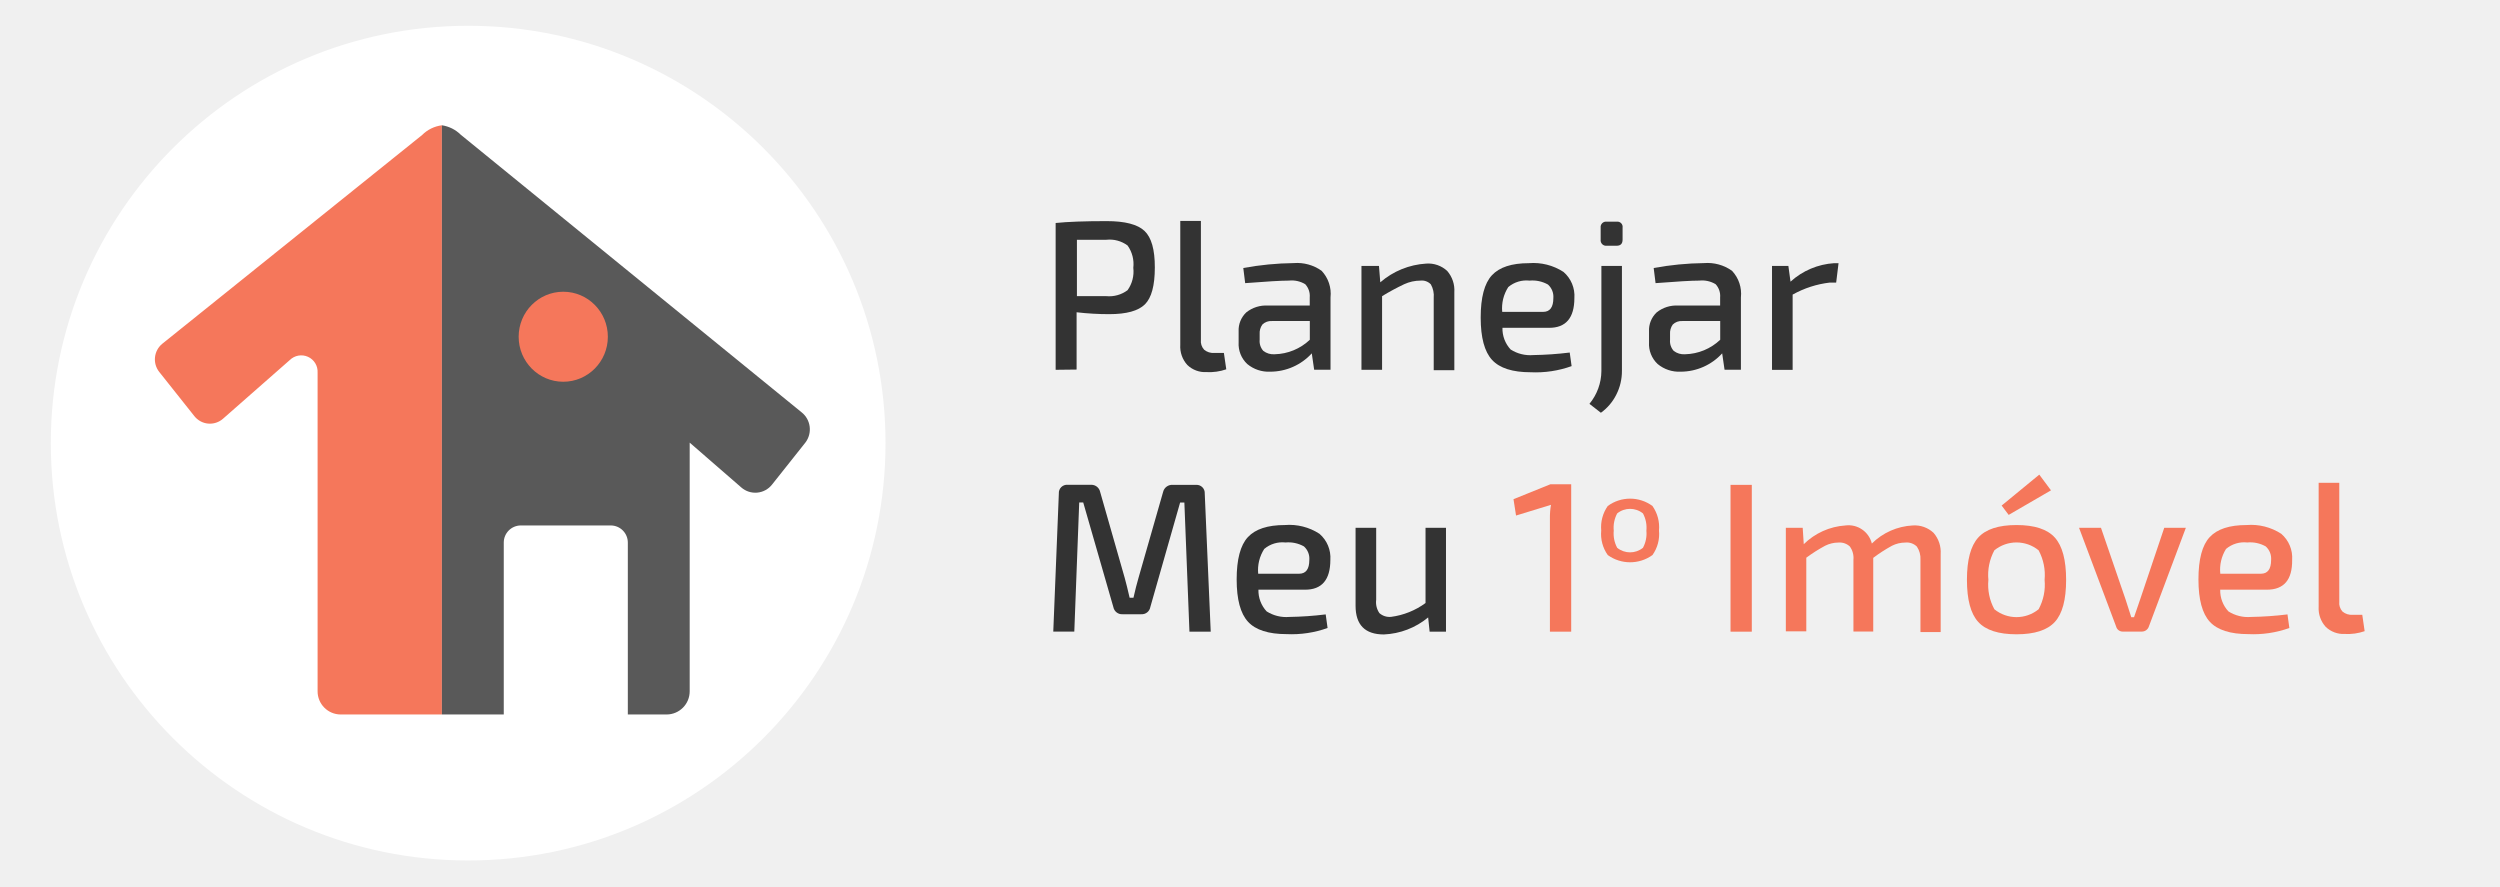
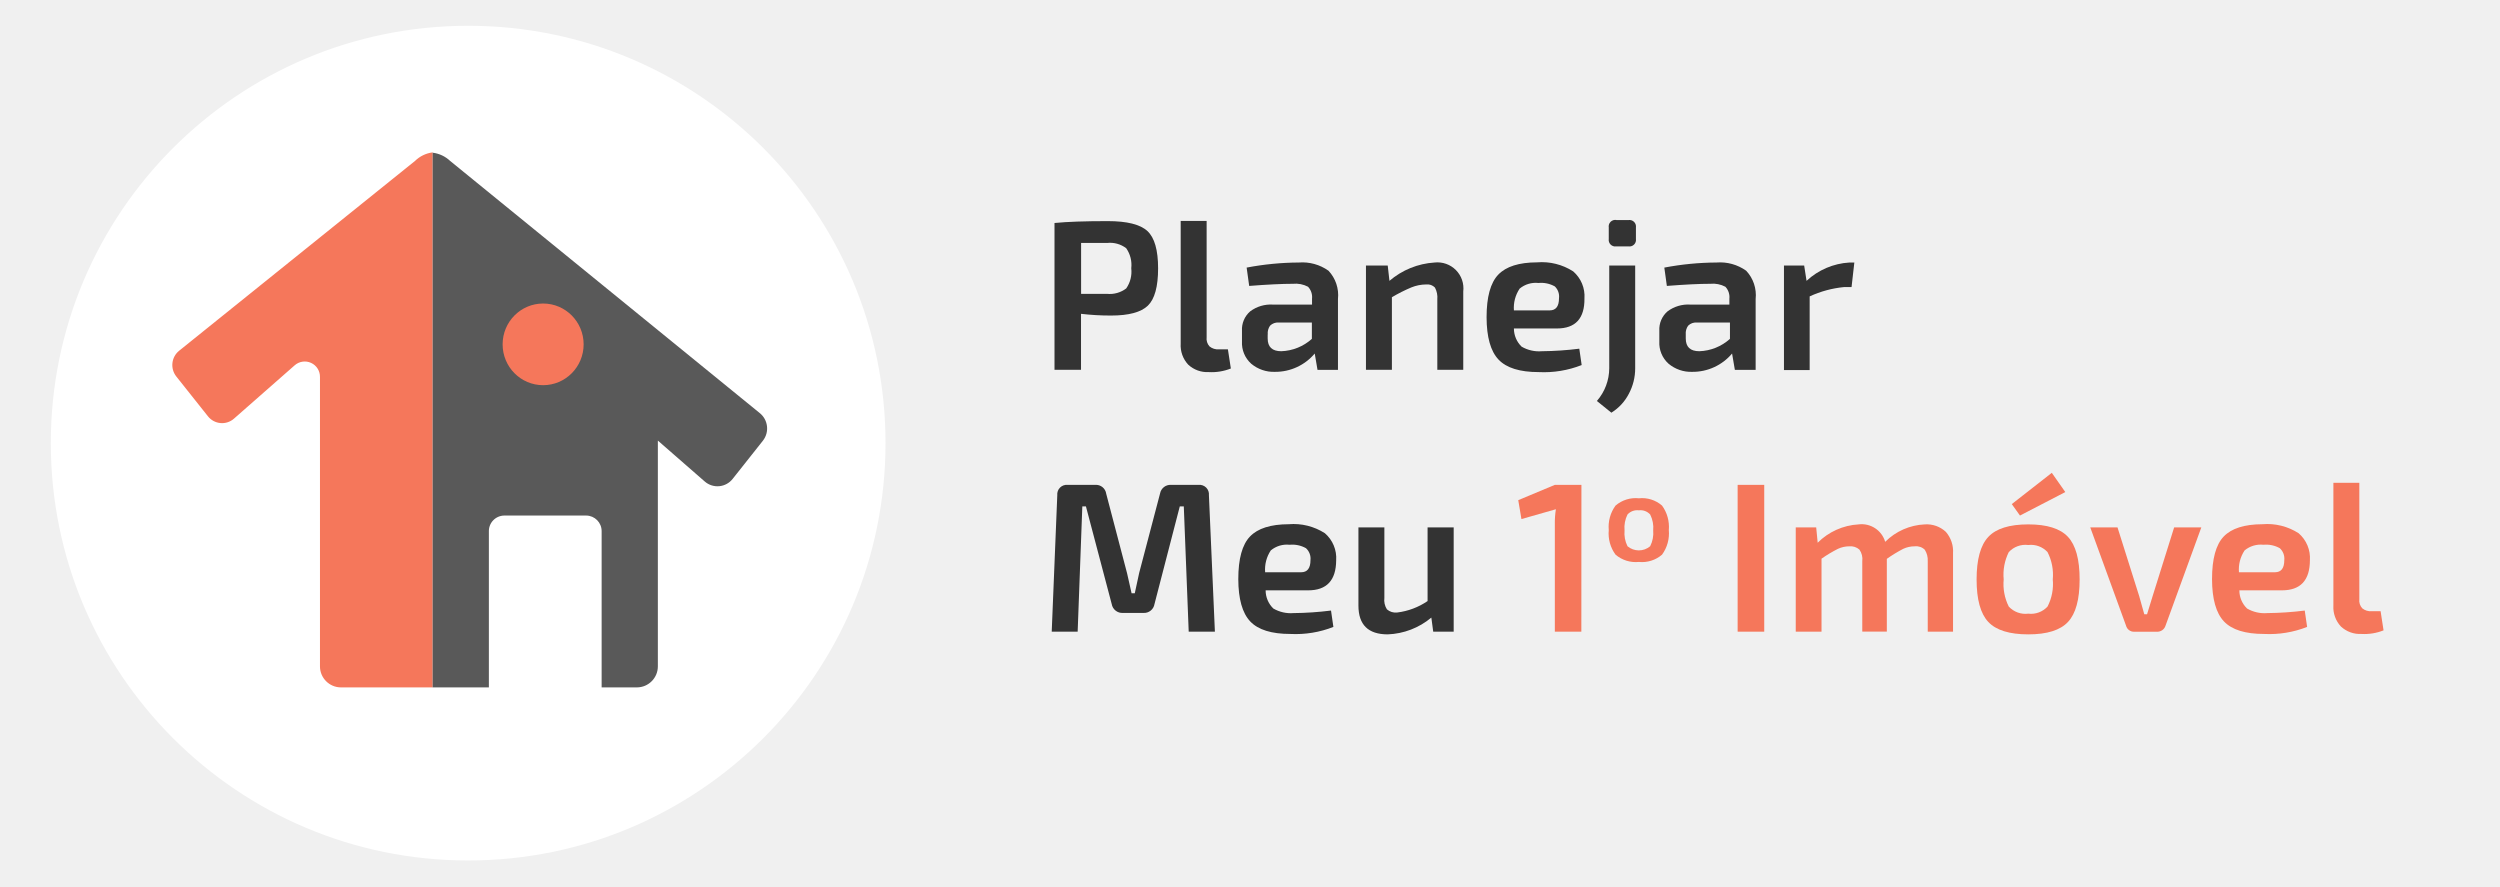
<svg xmlns="http://www.w3.org/2000/svg" viewBox="0 0 305.5 108.31">
  <defs>
    <style>.a{fill:#fff;}.b{fill:#f5775b;}.c{fill:#595959;}.d{fill:#333;}</style>
  </defs>
  <circle class="a" cx="57.21" cy="54.15" r="51" />
-   <path class="b" d="M54,87.31H41.62a2.83,2.83,0,0,1-2.81-2.84V45.54A2,2,0,0,0,35.41,44l-8.16,7.17a2.42,2.42,0,0,1-3.5-.32l-4.29-5.4A2.47,2.47,0,0,1,19.84,42l31.74-25.5A4.15,4.15,0,0,1,54,15.31v72Z" />
-   <path class="c" d="M97.95,50.38,56.3,16.46A4.13,4.13,0,0,0,54,15.31v72h7.56v-21a2.09,2.09,0,0,1,2.08-2.1h11a2.09,2.09,0,0,1,2.08,2.1v21h4.75a2.83,2.83,0,0,0,2.81-2.84V54.09l6.31,5.48a2.6,2.6,0,0,0,3.75-.35l4.08-5.14A2.66,2.66,0,0,0,97.95,50.38Z" />
-   <ellipse class="b" cx="68.83" cy="41.15" rx="5.45" ry="5.5" />
-   <path class="d" d="M129,45.19V27.25q2.21-.23,6.24-.23,3.35,0,4.62,1.2t1.26,4.47q0,3.3-1.21,4.5t-4.35,1.2a34.06,34.06,0,0,1-4-.23v7Zm2.6-9h3.59a3.75,3.75,0,0,0,2.6-.73,3.91,3.91,0,0,0,.7-2.73,3.91,3.91,0,0,0-.7-2.73,3.68,3.68,0,0,0-2.6-.7q-2.6,0-3.59,0Z" />
-   <path class="d" d="M146.75,27V41.52a1.54,1.54,0,0,0,.39,1.21,1.73,1.73,0,0,0,1.25.4h1.17l.29,2a6.34,6.34,0,0,1-2.42.34,3.13,3.13,0,0,1-2.34-.87,3.35,3.35,0,0,1-.86-2.46V27Z" />
-   <path class="d" d="M152.16,34.6l-.23-1.85a36.29,36.29,0,0,1,6.16-.6,5.16,5.16,0,0,1,3.41.94,4.1,4.1,0,0,1,1.09,3.25v8.84h-2l-.29-2a6.88,6.88,0,0,1-5.07,2.24,4.09,4.09,0,0,1-2.82-.94,3.36,3.36,0,0,1-1.05-2.65V40.51a3,3,0,0,1,.94-2.34,3.86,3.86,0,0,1,2.65-.83h5.1v-1a2.11,2.11,0,0,0-.55-1.61,3.18,3.18,0,0,0-2-.44Q156.11,34.29,152.16,34.6Zm1.77,6.24v.68a1.78,1.78,0,0,0,.44,1.35,2,2,0,0,0,1.4.42,6.45,6.45,0,0,0,4.29-1.77V39.23h-4.63a1.52,1.52,0,0,0-1.17.43A1.8,1.8,0,0,0,153.93,40.84Z" />
-   <path class="d" d="M168.51,32.5l.16,2a9.44,9.44,0,0,1,5.62-2.29,3.41,3.41,0,0,1,2.56.9,3.61,3.61,0,0,1,.87,2.61v9.52h-2.52V36.4a2.82,2.82,0,0,0-.35-1.65,1.51,1.51,0,0,0-1.26-.46,4.81,4.81,0,0,0-2,.44,29.24,29.24,0,0,0-2.7,1.46v9h-2.52V32.5Z" />
-   <path class="d" d="M189.29,40.06h-5.69a3.75,3.75,0,0,0,1,2.65,4.46,4.46,0,0,0,2.77.68,41.39,41.39,0,0,0,4.45-.31l.23,1.66a13,13,0,0,1-5,.75q-3.33,0-4.72-1.51t-1.39-5.17q0-3.69,1.37-5.17t4.51-1.48a6.76,6.76,0,0,1,4.24,1.07,3.86,3.86,0,0,1,1.33,3.2Q192.38,40.07,189.29,40.06Zm-5.72-1.95h5q1.25,0,1.25-1.69a2,2,0,0,0-.66-1.65,3.88,3.88,0,0,0-2.25-.48,3.44,3.44,0,0,0-2.6.79A4.78,4.78,0,0,0,183.57,38.11Z" />
-   <path class="d" d="M198.2,32.5V45.32a6.33,6.33,0,0,1-.69,2.91,6.07,6.07,0,0,1-1.88,2.21l-1.4-1.09a6.37,6.37,0,0,0,1.46-4V32.5Zm-1.85-5.41h1.2a.64.64,0,0,1,.73.73v1.46q0,.75-.73.75h-1.2a.67.67,0,0,1-.75-.75V27.82A.66.66,0,0,1,196.36,27.09Z" />
-   <path class="d" d="M202.31,34.6l-.23-1.85a36.29,36.29,0,0,1,6.16-.6,5.16,5.16,0,0,1,3.41.94,4.1,4.1,0,0,1,1.09,3.25v8.84h-2l-.29-2a6.88,6.88,0,0,1-5.07,2.24,4.09,4.09,0,0,1-2.82-.94,3.36,3.36,0,0,1-1.05-2.65V40.51a3,3,0,0,1,.94-2.34,3.86,3.86,0,0,1,2.65-.83h5.1v-1a2.11,2.11,0,0,0-.55-1.61,3.18,3.18,0,0,0-2-.44Q206.26,34.29,202.31,34.6Zm1.77,6.24v.68a1.78,1.78,0,0,0,.44,1.35,2,2,0,0,0,1.4.42,6.45,6.45,0,0,0,4.29-1.77V39.23h-4.63a1.52,1.52,0,0,0-1.17.43A1.8,1.8,0,0,0,204.08,40.84Z" />
-   <path class="d" d="M224.67,32.16l-.29,2.37h-.78A12.23,12.23,0,0,0,219.06,36v9.2h-2.52V32.5h2l.26,1.92a8.75,8.75,0,0,1,5.33-2.26Z" />
-   <path class="d" d="M143.32,59.25h2.83a1,1,0,0,1,1.07,1.07l.73,16.87h-2.6l-.62-15.78h-.52l-3.64,12.77a1.06,1.06,0,0,1-1.12.88h-2.26a1.08,1.08,0,0,1-1.14-.88L132.37,61.4h-.49l-.6,15.78h-2.57l.68-16.87a1,1,0,0,1,1.07-1.07h2.89a1.1,1.1,0,0,1,1.09.88l3,10.5q.26.94.6,2.42h.47q.31-1.38.62-2.44l3-10.48A1.13,1.13,0,0,1,143.32,59.25Z" />
-   <path class="d" d="M159.47,72.06h-5.69a3.75,3.75,0,0,0,1,2.65,4.46,4.46,0,0,0,2.77.68,41.39,41.39,0,0,0,4.45-.31l.23,1.66a13,13,0,0,1-5,.75q-3.33,0-4.72-1.51t-1.39-5.17q0-3.69,1.37-5.17T157,64.16a6.76,6.76,0,0,1,4.24,1.07,3.86,3.86,0,0,1,1.33,3.2Q162.56,72.07,159.47,72.06Zm-5.72-1.95h5q1.25,0,1.25-1.69a2,2,0,0,0-.66-1.65,3.88,3.88,0,0,0-2.25-.48,3.44,3.44,0,0,0-2.6.79A4.78,4.78,0,0,0,153.75,70.11Z" />
-   <path class="d" d="M176.7,64.5V77.19h-2l-.18-1.74a9.09,9.09,0,0,1-5.41,2.08q-3.46,0-3.46-3.51V64.5h2.52v8.79a2.35,2.35,0,0,0,.39,1.63,1.87,1.87,0,0,0,1.43.46,9.12,9.12,0,0,0,4.21-1.69V64.5Z" />
-   <path class="b" d="M192,77.19h-2.6V63.3a8.64,8.64,0,0,1,.13-1.61L185.26,63l-.31-2,4.5-1.82H192Z" />
-   <path class="b" d="M196.47,61.83a4.61,4.61,0,0,1,5.46,0,4.5,4.5,0,0,1,.8,3,4.43,4.43,0,0,1-.8,3,4.67,4.67,0,0,1-5.46,0,4.43,4.43,0,0,1-.8-3A4.49,4.49,0,0,1,196.47,61.83Zm4.3.91a2.5,2.5,0,0,0-3.15,0,3.71,3.71,0,0,0-.42,2.11,3.68,3.68,0,0,0,.42,2.09,2.5,2.5,0,0,0,3.15,0,3.67,3.67,0,0,0,.42-2.09A3.7,3.7,0,0,0,200.77,62.74Z" />
-   <path class="b" d="M214.07,77.19h-2.6V59.25h2.6Z" />
-   <path class="b" d="M220.29,64.5l.13,2a8,8,0,0,1,5.1-2.29,2.94,2.94,0,0,1,3.22,2.21,7.65,7.65,0,0,1,5-2.21,3.38,3.38,0,0,1,2.54.9,3.6,3.6,0,0,1,.87,2.61v9.52h-2.47V68.4a2.6,2.6,0,0,0-.44-1.61,1.75,1.75,0,0,0-1.4-.49,3.62,3.62,0,0,0-1.64.39,18.57,18.57,0,0,0-2.29,1.48v9h-2.42V68.4a2.39,2.39,0,0,0-.44-1.62,1.83,1.83,0,0,0-1.4-.48,3.64,3.64,0,0,0-1.62.39,19,19,0,0,0-2.3,1.46v9h-2.5V64.5Z" />
-   <path class="b" d="M241.74,65.69q1.38-1.53,4.68-1.53t4.68,1.53q1.38,1.53,1.38,5.17T251.1,76q-1.38,1.51-4.68,1.51T241.74,76q-1.38-1.51-1.38-5.15T241.74,65.69Zm7.38,1.56a4.28,4.28,0,0,0-5.41,0,6.36,6.36,0,0,0-.73,3.61,6.29,6.29,0,0,0,.73,3.59,4.28,4.28,0,0,0,5.41,0,6.3,6.3,0,0,0,.73-3.59A6.37,6.37,0,0,0,249.12,67.25Zm1.51-7.33-5.17,3-.86-1.14L249.2,58Z" />
-   <path class="b" d="M267.11,64.5l-4.52,12.06a.9.9,0,0,1-.88.62h-2.26a.83.83,0,0,1-.86-.62L254.06,64.5h2.68l3,8.74.7,2.18h.34l.75-2.18,2.94-8.74Z" />
-   <path class="b" d="M277,72.06h-5.69a3.75,3.75,0,0,0,1,2.65,4.46,4.46,0,0,0,2.77.68,41.39,41.39,0,0,0,4.45-.31l.23,1.66a13,13,0,0,1-5,.75q-3.33,0-4.72-1.51t-1.39-5.17q0-3.69,1.37-5.17t4.51-1.48a6.76,6.76,0,0,1,4.24,1.07,3.86,3.86,0,0,1,1.33,3.2Q280.14,72.07,277,72.06Zm-5.72-1.95h5q1.25,0,1.25-1.69a2,2,0,0,0-.66-1.65,3.88,3.88,0,0,0-2.25-.48,3.44,3.44,0,0,0-2.6.79A4.78,4.78,0,0,0,271.32,70.11Z" />
-   <path class="b" d="M285.86,59V73.52a1.54,1.54,0,0,0,.39,1.21,1.73,1.73,0,0,0,1.25.4h1.17l.29,2a6.34,6.34,0,0,1-2.42.34,3.13,3.13,0,0,1-2.34-.87,3.35,3.35,0,0,1-.86-2.46V59Z" />
+   <path class="b" d="M52.87,84H41.66a2.57,2.57,0,0,1-2.56-2.58V46.07A1.86,1.86,0,0,0,36,44.65l-7.41,6.51a2.2,2.2,0,0,1-3.18-.29L21.54,46a2.25,2.25,0,0,1,.35-3.14L50.71,19.67a3.77,3.77,0,0,1,2.16-1.05V84Z" />
+   <path class="c" d="M92.82,50.46,55,19.66a3.75,3.75,0,0,0-2.13-1V84h6.87V64.95A1.9,1.9,0,0,1,61.63,63h10a1.9,1.9,0,0,1,1.89,1.91V84h4.31a2.57,2.57,0,0,0,2.56-2.58V53.84l5.73,5a2.36,2.36,0,0,0,3.41-.32l3.7-4.67A2.42,2.42,0,0,0,92.82,50.46Z" />
+   <ellipse class="b" cx="66.37" cy="42.08" rx="4.95" ry="4.99" />
+   <path class="d" d="M128.86,45.19V27.25q2.31-.23,6.5-.23,3.54,0,4.85,1.21t1.31,4.56q0,3.35-1.25,4.56t-4.5,1.21a30.93,30.93,0,0,1-3.67-.21v6.84Zm3.25-9.28h3.17a3.34,3.34,0,0,0,2.34-.66,3.57,3.57,0,0,0,.62-2.46,3.57,3.57,0,0,0-.62-2.46,3.27,3.27,0,0,0-2.34-.64h-3.17Z" />
+   <path class="d" d="M147.45,27V41.21a1.41,1.41,0,0,0,.35,1.12,1.61,1.61,0,0,0,1.16.36h1.09l.36,2.34a6.32,6.32,0,0,1-2.7.44,3.42,3.42,0,0,1-2.51-.91,3.45,3.45,0,0,1-.92-2.57V27Z" />
+   <path class="d" d="M152.65,34.94l-.31-2.24a34.85,34.85,0,0,1,6.37-.62,5.51,5.51,0,0,1,3.63,1,4.36,4.36,0,0,1,1.16,3.46v8.66H161l-.34-2a6.29,6.29,0,0,1-4.86,2.24,4.27,4.27,0,0,1-2.91-1,3.41,3.41,0,0,1-1.12-2.72v-1.3a2.92,2.92,0,0,1,1-2.37,4.19,4.19,0,0,1,2.78-.83h4.78V36.5a1.84,1.84,0,0,0-.49-1.46,3.24,3.24,0,0,0-1.85-.36Q156,34.68,152.65,34.94Zm2.26,5.93v.49q0,1.56,1.66,1.56a5.9,5.9,0,0,0,3.74-1.51v-2h-4.06a1.36,1.36,0,0,0-1.05.39A1.59,1.59,0,0,0,154.92,40.87Z" />
+   <path class="d" d="M169.58,32.45l.21,1.87a9.38,9.38,0,0,1,5.51-2.24,3.18,3.18,0,0,1,3.51,3.54v9.57h-3.17V36.58a2.55,2.55,0,0,0-.29-1.44,1.27,1.27,0,0,0-1.07-.38,4.9,4.9,0,0,0-1.81.36,19.53,19.53,0,0,0-2.38,1.2v8.87h-3.17V32.45Z" />
+   <path class="d" d="M190.25,40.14H185a3.08,3.08,0,0,0,.94,2.22,4.22,4.22,0,0,0,2.47.56,39.46,39.46,0,0,0,4.58-.31l.29,2a12.6,12.6,0,0,1-5.25.86q-3.46,0-4.91-1.53t-1.46-5.17q0-3.72,1.43-5.21t4.73-1.5a7.08,7.08,0,0,1,4.42,1.1,4,4,0,0,1,1.38,3.31Q193.66,40.14,190.25,40.14ZM185,37.93h4.37q1.14,0,1.14-1.48A1.72,1.72,0,0,0,190,35a3.41,3.41,0,0,0-2-.42,3.07,3.07,0,0,0-2.3.69A4.21,4.21,0,0,0,185,37.93Z" />
+   <path class="d" d="M199.82,32.45V45a6.59,6.59,0,0,1-.78,3.13,5.89,5.89,0,0,1-2.13,2.3L195.14,49A6.13,6.13,0,0,0,196.65,45V32.45Zm-2.31-5.56H199a.8.8,0,0,1,.91.91v1.4a.8.8,0,0,1-.91.91H197.5a.8.8,0,0,1-.91-.91v-1.4A.8.8,0,0,1,197.5,26.88Z" />
+   <path class="d" d="M203.69,34.94l-.31-2.24a34.85,34.85,0,0,1,6.37-.62,5.51,5.51,0,0,1,3.63,1,4.36,4.36,0,0,1,1.16,3.46v8.66H212l-.34-2a6.29,6.29,0,0,1-4.86,2.24,4.27,4.27,0,0,1-2.91-1,3.41,3.41,0,0,1-1.12-2.72v-1.3a2.92,2.92,0,0,1,1-2.37,4.19,4.19,0,0,1,2.78-.83h4.78V36.5a1.84,1.84,0,0,0-.49-1.46,3.24,3.24,0,0,0-1.85-.36Q207,34.68,203.69,34.94ZM206,40.87v.49q0,1.56,1.66,1.56a5.9,5.9,0,0,0,3.74-1.51v-2h-4.06a1.36,1.36,0,0,0-1.05.39A1.59,1.59,0,0,0,206,40.87Z" />
+   <path class="d" d="M226.6,32.08l-.34,3h-.91a13,13,0,0,0-4.21,1.14v9H218V32.45h2.47l.29,1.87A8.42,8.42,0,0,1,226,32.08Z" />
+   <path class="d" d="M143.11,59.25h3.35a1.16,1.16,0,0,1,1.27,1.27l.73,16.67h-3.2l-.6-15.31h-.49l-3.09,11.93a1.29,1.29,0,0,1-1.35,1.09h-2.5a1.31,1.31,0,0,1-1.38-1.09l-3.15-11.93h-.44l-.57,15.31h-3.17l.68-16.67a1.16,1.16,0,0,1,1.27-1.27h3.38a1.26,1.26,0,0,1,1.33,1.09l2.55,9.72q.05.18.55,2.44h.39Q139,71,139.21,70l2.55-9.7A1.29,1.29,0,0,1,143.11,59.25Z" />
+   <path class="d" d="M159.86,72.14h-5.2a3.08,3.08,0,0,0,.94,2.22,4.22,4.22,0,0,0,2.47.56,39.46,39.46,0,0,0,4.58-.31l.29,2a12.6,12.6,0,0,1-5.25.86q-3.46,0-4.91-1.53t-1.46-5.17q0-3.72,1.43-5.21t4.73-1.5a7.08,7.08,0,0,1,4.42,1.1,4,4,0,0,1,1.38,3.31Q163.26,72.14,159.86,72.14Zm-5.25-2.21H159q1.14,0,1.14-1.48a1.72,1.72,0,0,0-.55-1.46,3.41,3.41,0,0,0-2-.42,3.07,3.07,0,0,0-2.3.69A4.21,4.21,0,0,0,154.6,69.93Z" />
+   <path class="d" d="M177.64,64.45V77.19h-2.5l-.23-1.72a8.83,8.83,0,0,1-5.33,2.05Q166,77.52,166,74V64.45h3.17v8.61a2.1,2.1,0,0,0,.31,1.4,1.61,1.61,0,0,0,1.25.39,8.4,8.4,0,0,0,3.72-1.4v-9Z" />
+   <path class="b" d="M193.24,77.19H190V64a10.51,10.51,0,0,1,.13-1.77l-4.21,1.2-.39-2.31L190,59.25h3.25Z" />
+   <path class="b" d="M200.27,60.89a3.73,3.73,0,0,1,2.83.89,4.44,4.44,0,0,1,.83,3,4.41,4.41,0,0,1-.83,3,3.75,3.75,0,0,1-2.83.89,3.8,3.8,0,0,1-2.85-.89,4.37,4.37,0,0,1-.83-3,4.4,4.4,0,0,1,.83-3A3.77,3.77,0,0,1,200.27,60.89Zm0,1.47a1.62,1.62,0,0,0-1.39.51,3.61,3.61,0,0,0-.36,1.95,3.57,3.57,0,0,0,.36,1.93,2.14,2.14,0,0,0,2.77,0,3.52,3.52,0,0,0,.37-1.93,3.56,3.56,0,0,0-.37-1.95A1.6,1.6,0,0,0,200.27,62.36Z" />
+   <path class="b" d="M215.59,77.19h-3.25V59.25h3.25Z" />
+   <path class="b" d="M221.94,64.45l.18,1.87a7.68,7.68,0,0,1,5-2.24,3,3,0,0,1,3.25,2.13,7.29,7.29,0,0,1,4.84-2.13,3.43,3.43,0,0,1,2.57.91,3.62,3.62,0,0,1,.88,2.63v9.57h-3.09V68.58a2.36,2.36,0,0,0-.36-1.4,1.5,1.5,0,0,0-1.22-.42,3.29,3.29,0,0,0-1.42.31,17.38,17.38,0,0,0-2,1.22v8.89h-3V68.58a2,2,0,0,0-.35-1.42,1.63,1.63,0,0,0-1.23-.4,3.31,3.31,0,0,0-1.4.31,16.69,16.69,0,0,0-2,1.2v8.92h-3.15V64.45Z" />
+   <path class="b" d="M247.86,64.08q3.43,0,4.85,1.53t1.42,5.2q0,3.67-1.42,5.19t-4.85,1.52q-3.46,0-4.89-1.52t-1.43-5.19q0-3.67,1.43-5.2T247.86,64.08Zm0,2.52a2.77,2.77,0,0,0-2.39.87,6.2,6.2,0,0,0-.62,3.34,6.13,6.13,0,0,0,.62,3.31,2.77,2.77,0,0,0,2.39.87,2.74,2.74,0,0,0,2.35-.87,6,6,0,0,0,.64-3.31,6.09,6.09,0,0,0-.64-3.34A2.74,2.74,0,0,0,247.86,66.6Zm4.52-6.47L246.84,63l-1-1.4,4.89-3.82Z" />
+   <path class="b" d="M269,64.45l-4.37,12a1.06,1.06,0,0,1-1.07.75h-2.76a1,1,0,0,1-1-.75l-4.37-12h3.33l2.65,8.4q.57,2,.62,2.21h.34l.68-2.21,2.63-8.4Z" />
+   <path class="b" d="M278.85,72.14h-5.2a3.08,3.08,0,0,0,.94,2.22,4.22,4.22,0,0,0,2.47.56,39.46,39.46,0,0,0,4.58-.31l.29,2a12.6,12.6,0,0,1-5.25.86q-3.46,0-4.91-1.53t-1.46-5.17q0-3.72,1.43-5.21t4.73-1.5a7.08,7.08,0,0,1,4.42,1.1,4,4,0,0,1,1.38,3.31Q282.26,72.14,278.85,72.14Zm-5.25-2.21H278q1.14,0,1.14-1.48a1.72,1.72,0,0,0-.55-1.46,3.41,3.41,0,0,0-2-.42,3.07,3.07,0,0,0-2.3.69A4.21,4.21,0,0,0,273.6,69.93Z" />
+   <path class="b" d="M288.31,59V73.21a1.41,1.41,0,0,0,.35,1.12,1.61,1.61,0,0,0,1.16.36h1.09l.36,2.34a6.32,6.32,0,0,1-2.7.44,3.42,3.42,0,0,1-2.51-.91,3.45,3.45,0,0,1-.92-2.57V59Z" />
</svg>
